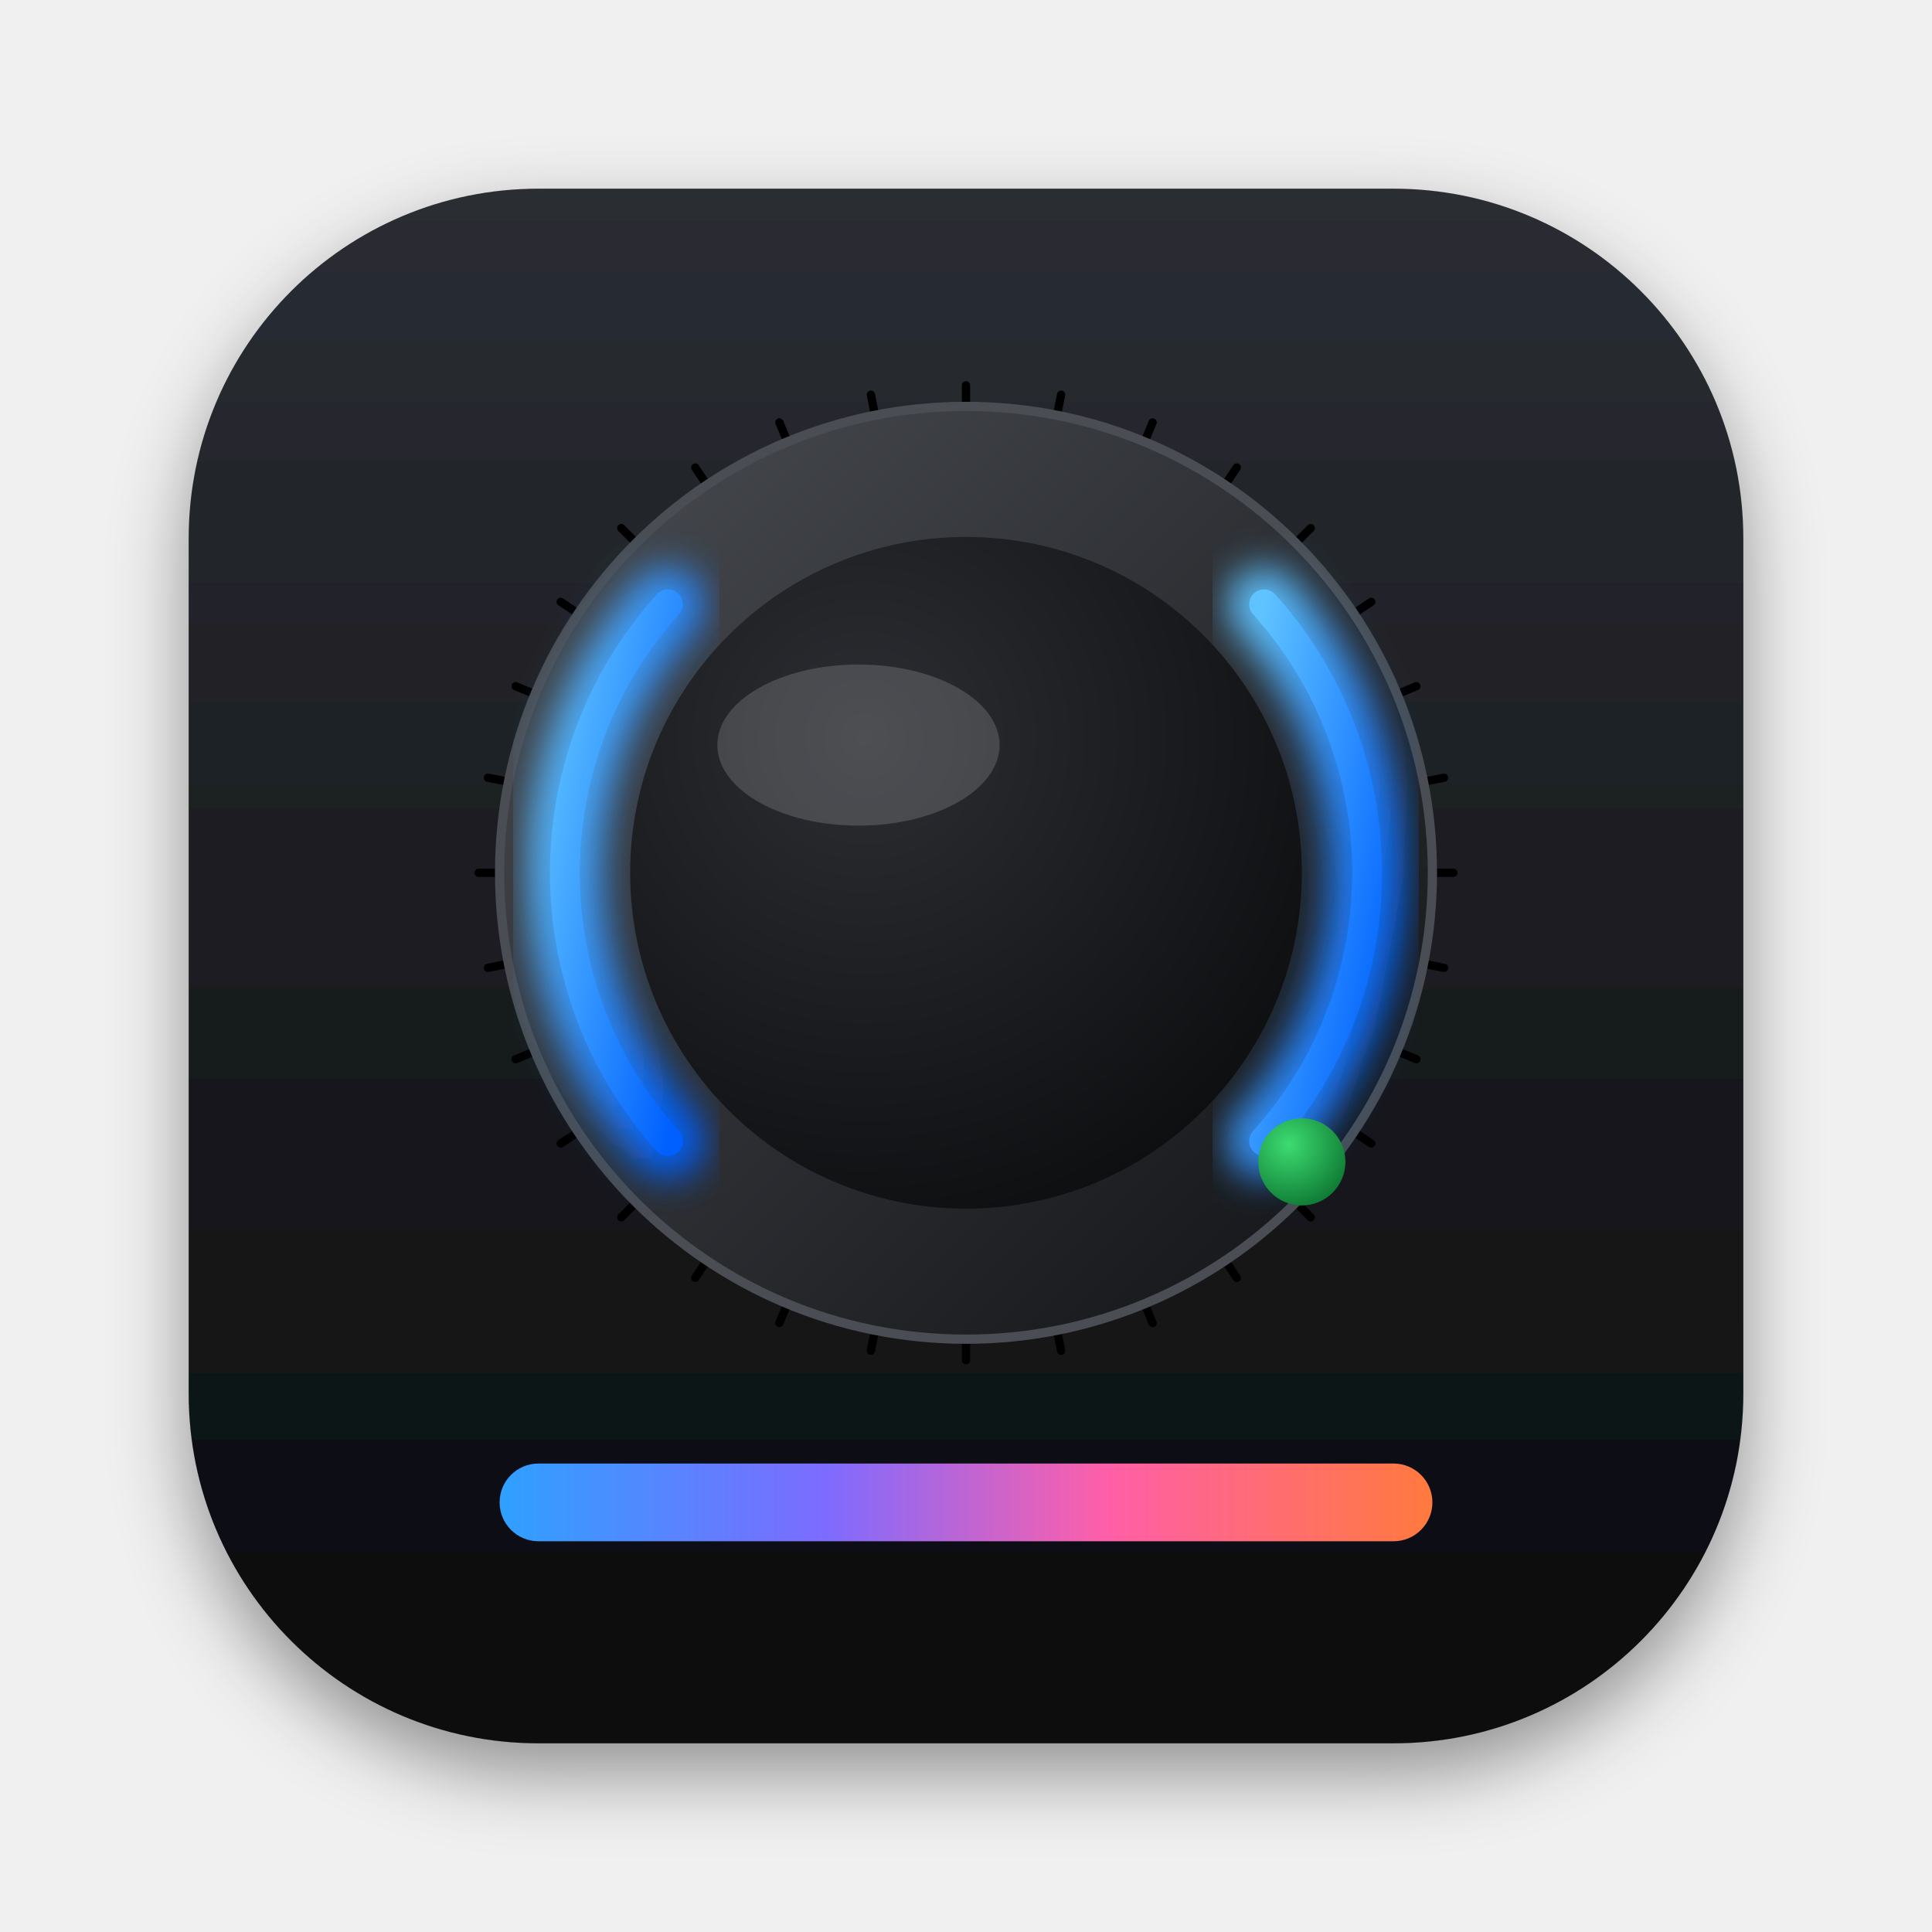
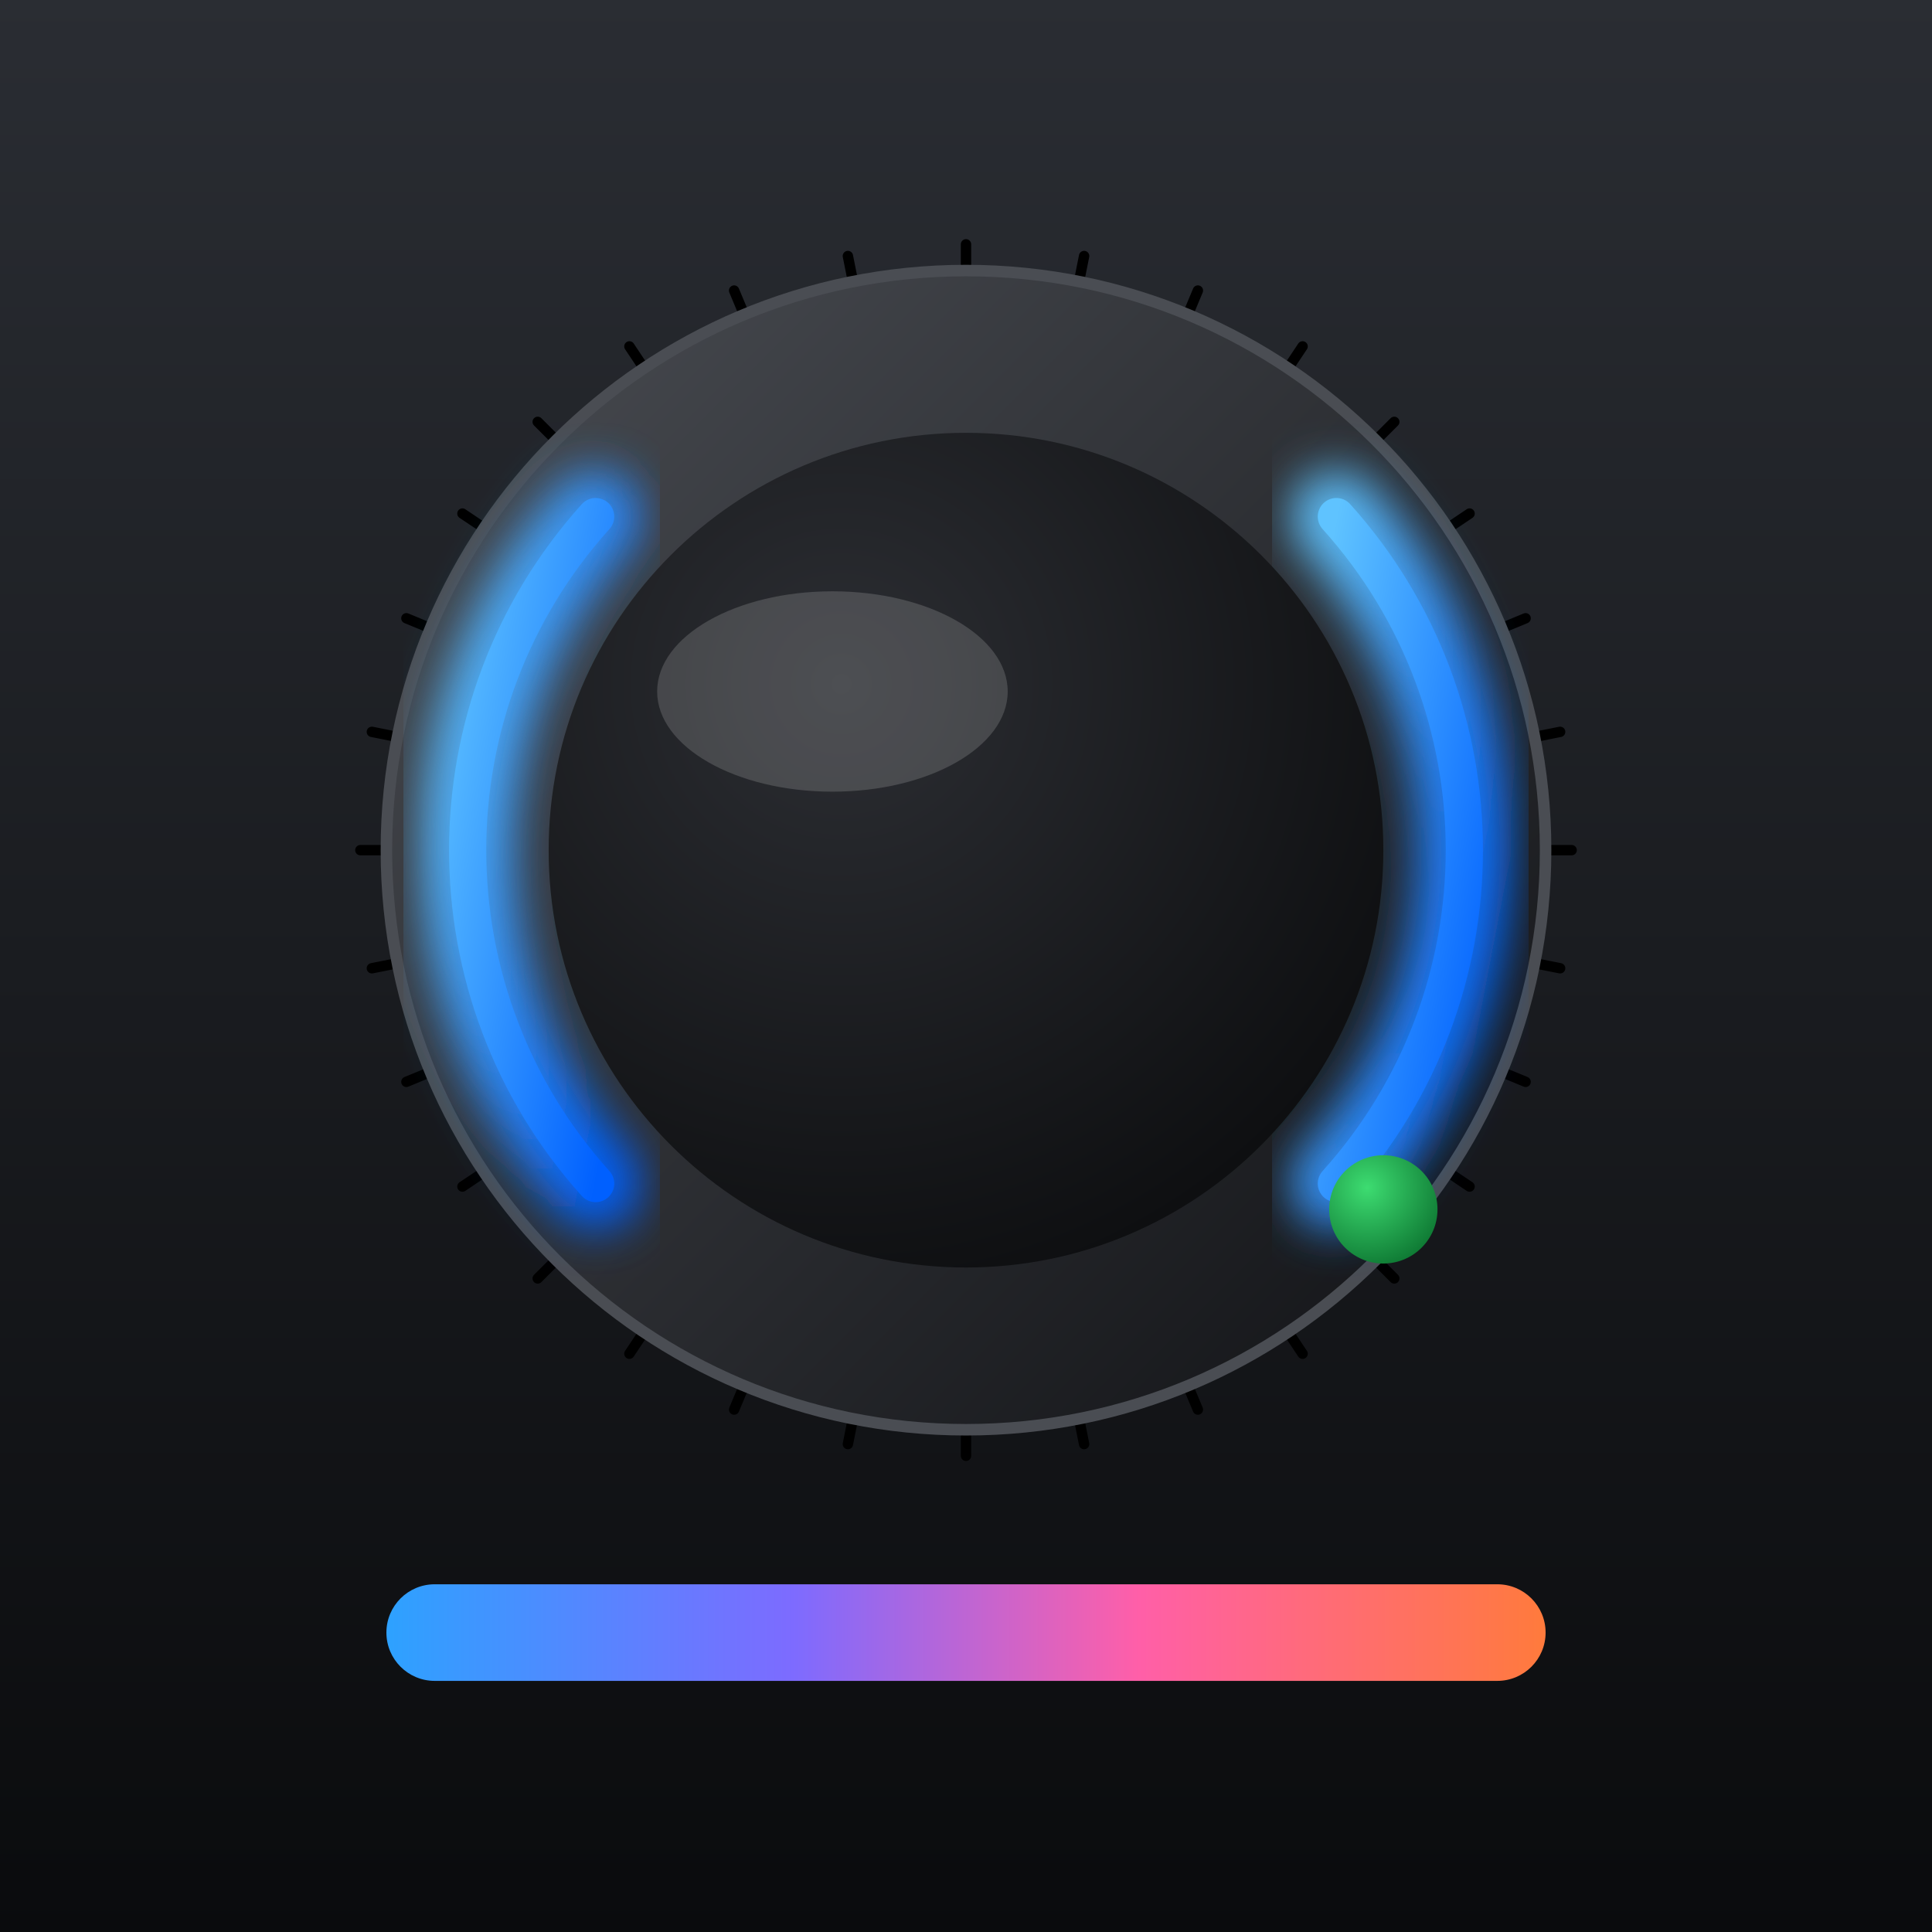
<svg xmlns="http://www.w3.org/2000/svg" width="1024" height="1024" viewBox="0 0 1024 1024">
  <defs>
    <linearGradient id="bgGrad" x1="0%" y1="0%" x2="0%" y2="100%">
      <stop offset="0%" stop-color="#2a2d33" />
      <stop offset="100%" stop-color="#0a0b0d" />
    </linearGradient>
    <linearGradient id="bezelGrad" x1="0%" y1="0%" x2="100%" y2="100%">
      <stop offset="0%" stop-color="#4a4d53" />
      <stop offset="100%" stop-color="#101114" />
    </linearGradient>
    <linearGradient id="glowGrad" x1="0%" y1="0%" x2="100%" y2="100%">
      <stop offset="0%" stop-color="#5fc3ff" />
      <stop offset="100%" stop-color="#0060ff" />
    </linearGradient>
    <radialGradient id="faceGrad" cx="35%" cy="30%" r="75%">
      <stop offset="0%" stop-color="#2c2e33" />
      <stop offset="100%" stop-color="#0e0f11" />
    </radialGradient>
    <radialGradient id="ledGrad" cx="35%" cy="30%" r="75%">
      <stop offset="0%" stop-color="#3ddc71" />
      <stop offset="100%" stop-color="#0f7a34" />
    </radialGradient>
    <linearGradient id="waterfall" x1="0%" y1="0%" x2="100%" y2="0%">
      <stop offset="0%" stop-color="#2ea1ff" />
      <stop offset="35%" stop-color="#7d6bff" />
      <stop offset="65%" stop-color="#ff5fa8" />
      <stop offset="100%" stop-color="#ff7a3d" />
    </linearGradient>
    <filter id="softBlur" x="-50%" y="-50%" width="200%" height="200%">
-       <feGaussianBlur stdDeviation="9.9" />
+       <feGaussianBlur stdDeviation="12.3" />
    </filter>
    <filter id="dropShadow" x="-30%" y="-30%" width="160%" height="160%">
      <feDropShadow dx="0" dy="16" stdDeviation="20" flood-color="#000000" flood-opacity="0.4" />
    </filter>
-     <clipPath id="clip">
-       <rect x="100.0" y="100.0" width="824" height="824" rx="185.4" />
-     </clipPath>
  </defs>
-   <rect x="100.0" y="100.0" width="824" height="824" rx="185.4" fill="url(#bgGrad)" filter="url(#dropShadow)" />
-   <g clip-path="url(#clip)">
-     <line x1="751.8" y1="462.6" x2="770.3" y2="462.6" stroke="#000000" stroke-width="4.4" stroke-linecap="round" />
-     <line x1="747.2" y1="509.3" x2="765.4" y2="513.0" stroke="#000000" stroke-width="4.4" stroke-linecap="round" />
-     <line x1="733.5" y1="554.3" x2="750.7" y2="561.4" stroke="#000000" stroke-width="4.4" stroke-linecap="round" />
-     <line x1="711.4" y1="595.8" x2="726.8" y2="606.1" stroke="#000000" stroke-width="4.4" stroke-linecap="round" />
-     <line x1="681.6" y1="632.1" x2="694.7" y2="645.2" stroke="#000000" stroke-width="4.4" stroke-linecap="round" />
-     <line x1="645.2" y1="661.9" x2="655.5" y2="677.3" stroke="#000000" stroke-width="4.4" stroke-linecap="round" />
-     <line x1="603.8" y1="684.1" x2="610.9" y2="701.2" stroke="#000000" stroke-width="4.4" stroke-linecap="round" />
-     <line x1="558.8" y1="697.7" x2="562.4" y2="715.9" stroke="#000000" stroke-width="4.4" stroke-linecap="round" />
-     <line x1="512.0" y1="702.3" x2="512.0" y2="720.9" stroke="#000000" stroke-width="4.4" stroke-linecap="round" />
-     <line x1="465.2" y1="697.7" x2="461.6" y2="715.9" stroke="#000000" stroke-width="4.4" stroke-linecap="round" />
-     <line x1="420.2" y1="684.1" x2="413.1" y2="701.2" stroke="#000000" stroke-width="4.4" stroke-linecap="round" />
-     <line x1="378.8" y1="661.9" x2="368.5" y2="677.3" stroke="#000000" stroke-width="4.4" stroke-linecap="round" />
-     <line x1="342.4" y1="632.1" x2="329.3" y2="645.2" stroke="#000000" stroke-width="4.4" stroke-linecap="round" />
-     <line x1="312.6" y1="595.8" x2="297.2" y2="606.1" stroke="#000000" stroke-width="4.4" stroke-linecap="round" />
-     <line x1="290.5" y1="554.3" x2="273.3" y2="561.4" stroke="#000000" stroke-width="4.4" stroke-linecap="round" />
-     <line x1="276.8" y1="509.3" x2="258.6" y2="513.0" stroke="#000000" stroke-width="4.4" stroke-linecap="round" />
-     <line x1="272.2" y1="462.6" x2="253.7" y2="462.6" stroke="#000000" stroke-width="4.4" stroke-linecap="round" />
-     <line x1="276.8" y1="415.8" x2="258.6" y2="412.2" stroke="#000000" stroke-width="4.4" stroke-linecap="round" />
-     <line x1="290.5" y1="370.8" x2="273.3" y2="363.7" stroke="#000000" stroke-width="4.4" stroke-linecap="round" />
-     <line x1="312.6" y1="329.3" x2="297.2" y2="319.0" stroke="#000000" stroke-width="4.4" stroke-linecap="round" />
-     <line x1="342.4" y1="293.0" x2="329.3" y2="279.9" stroke="#000000" stroke-width="4.4" stroke-linecap="round" />
-     <line x1="378.8" y1="263.2" x2="368.5" y2="247.8" stroke="#000000" stroke-width="4.4" stroke-linecap="round" />
-     <line x1="420.2" y1="241.0" x2="413.1" y2="223.9" stroke="#000000" stroke-width="4.4" stroke-linecap="round" />
-     <line x1="465.2" y1="227.4" x2="461.6" y2="209.2" stroke="#000000" stroke-width="4.4" stroke-linecap="round" />
-     <line x1="512.0" y1="222.8" x2="512.0" y2="204.2" stroke="#000000" stroke-width="4.4" stroke-linecap="round" />
-     <line x1="558.8" y1="227.4" x2="562.4" y2="209.2" stroke="#000000" stroke-width="4.4" stroke-linecap="round" />
-     <line x1="603.8" y1="241.0" x2="610.9" y2="223.9" stroke="#000000" stroke-width="4.4" stroke-linecap="round" />
-     <line x1="645.2" y1="263.2" x2="655.5" y2="247.8" stroke="#000000" stroke-width="4.4" stroke-linecap="round" />
-     <line x1="681.6" y1="293.0" x2="694.7" y2="279.9" stroke="#000000" stroke-width="4.4" stroke-linecap="round" />
-     <line x1="711.4" y1="329.3" x2="726.8" y2="319.0" stroke="#000000" stroke-width="4.4" stroke-linecap="round" />
-     <line x1="733.5" y1="370.8" x2="750.7" y2="363.7" stroke="#000000" stroke-width="4.4" stroke-linecap="round" />
-     <line x1="747.2" y1="415.8" x2="765.4" y2="412.2" stroke="#000000" stroke-width="4.4" stroke-linecap="round" />
-     <circle cx="512.0" cy="462.6" r="247.2" fill="url(#bezelGrad)" stroke="#4a4d53" stroke-width="4.9" />
-     <path d="M 670.0 320.3 A 212.6 212.6 0 0 1 670.0 604.8" fill="none" stroke="url(#glowGrad)" stroke-width="39.6" stroke-linecap="round" filter="url(#softBlur)" opacity="0.95" />
-     <path d="M 354.0 604.8 A 212.6 212.6 0 0 1 354.0 320.3" fill="none" stroke="url(#glowGrad)" stroke-width="39.6" stroke-linecap="round" filter="url(#softBlur)" opacity="0.95" />
-     <path d="M 670.0 320.3 A 212.6 212.6 0 0 1 670.0 604.8" fill="none" stroke="url(#glowGrad)" stroke-width="15.8" stroke-linecap="round" />
-     <path d="M 354.0 604.8 A 212.6 212.6 0 0 1 354.0 320.3" fill="none" stroke="url(#glowGrad)" stroke-width="15.8" stroke-linecap="round" />
-     <circle cx="512.0" cy="462.6" r="178.0" fill="url(#faceGrad)" />
-     <ellipse cx="455.0" cy="394.9" rx="74.8" ry="42.7" fill="#ffffff" opacity="0.16" />
-     <rect x="264.8" y="775.7" width="494.4" height="41.2" rx="20.6" fill="url(#waterfall)" />
-     <circle cx="690.0" cy="615.8" r="23.1" fill="url(#ledGrad)" />
+   <rect x="0" y="0" width="1024" height="1024" fill="url(#bgGrad)" />
+   <g>
+     <line x1="810.0" y1="450.6" x2="833.0" y2="450.6" stroke="#000000" stroke-width="5.5" stroke-linecap="round" />
+     <line x1="804.3" y1="508.7" x2="826.9" y2="513.2" stroke="#000000" stroke-width="5.5" stroke-linecap="round" />
+     <line x1="787.3" y1="564.6" x2="808.6" y2="573.4" stroke="#000000" stroke-width="5.5" stroke-linecap="round" />
+     <line x1="759.8" y1="616.1" x2="778.9" y2="628.9" stroke="#000000" stroke-width="5.5" stroke-linecap="round" />
+     <line x1="722.7" y1="661.3" x2="739.0" y2="677.6" stroke="#000000" stroke-width="5.5" stroke-linecap="round" />
+     <line x1="677.6" y1="698.3" x2="690.4" y2="717.5" stroke="#000000" stroke-width="5.5" stroke-linecap="round" />
+     <line x1="626.0" y1="725.9" x2="634.9" y2="747.1" stroke="#000000" stroke-width="5.5" stroke-linecap="round" />
+     <line x1="570.1" y1="742.8" x2="574.6" y2="765.4" stroke="#000000" stroke-width="5.5" stroke-linecap="round" />
+     <line x1="512.0" y1="748.5" x2="512.0" y2="771.6" stroke="#000000" stroke-width="5.5" stroke-linecap="round" />
+     <line x1="453.9" y1="742.8" x2="449.4" y2="765.4" stroke="#000000" stroke-width="5.5" stroke-linecap="round" />
+     <line x1="398.0" y1="725.9" x2="389.1" y2="747.1" stroke="#000000" stroke-width="5.5" stroke-linecap="round" />
+     <line x1="346.4" y1="698.3" x2="333.6" y2="717.5" stroke="#000000" stroke-width="5.5" stroke-linecap="round" />
+     <line x1="301.3" y1="661.3" x2="285.0" y2="677.6" stroke="#000000" stroke-width="5.5" stroke-linecap="round" />
+     <line x1="264.2" y1="616.1" x2="245.1" y2="628.9" stroke="#000000" stroke-width="5.5" stroke-linecap="round" />
+     <line x1="236.7" y1="564.6" x2="215.4" y2="573.4" stroke="#000000" stroke-width="5.5" stroke-linecap="round" />
+     <line x1="219.7" y1="508.7" x2="197.1" y2="513.2" stroke="#000000" stroke-width="5.5" stroke-linecap="round" />
+     <line x1="214.0" y1="450.6" x2="191.0" y2="450.6" stroke="#000000" stroke-width="5.5" stroke-linecap="round" />
+     <line x1="219.7" y1="392.4" x2="197.1" y2="387.9" stroke="#000000" stroke-width="5.5" stroke-linecap="round" />
+     <line x1="236.7" y1="336.5" x2="215.4" y2="327.7" stroke="#000000" stroke-width="5.5" stroke-linecap="round" />
+     <line x1="264.2" y1="285.0" x2="245.1" y2="272.2" stroke="#000000" stroke-width="5.5" stroke-linecap="round" />
+     <line x1="301.3" y1="239.9" x2="285.0" y2="223.6" stroke="#000000" stroke-width="5.5" stroke-linecap="round" />
+     <line x1="346.4" y1="202.8" x2="333.6" y2="183.6" stroke="#000000" stroke-width="5.5" stroke-linecap="round" />
+     <line x1="398.0" y1="175.3" x2="389.1" y2="154.0" stroke="#000000" stroke-width="5.5" stroke-linecap="round" />
+     <line x1="453.9" y1="158.3" x2="449.4" y2="135.7" stroke="#000000" stroke-width="5.5" stroke-linecap="round" />
+     <line x1="512.0" y1="152.6" x2="512.0" y2="129.5" stroke="#000000" stroke-width="5.5" stroke-linecap="round" />
+     <line x1="570.1" y1="158.3" x2="574.6" y2="135.7" stroke="#000000" stroke-width="5.5" stroke-linecap="round" />
+     <line x1="626.0" y1="175.3" x2="634.9" y2="154.0" stroke="#000000" stroke-width="5.5" stroke-linecap="round" />
+     <line x1="677.6" y1="202.8" x2="690.4" y2="183.6" stroke="#000000" stroke-width="5.5" stroke-linecap="round" />
+     <line x1="722.7" y1="239.9" x2="739.0" y2="223.6" stroke="#000000" stroke-width="5.5" stroke-linecap="round" />
+     <line x1="759.8" y1="285.0" x2="778.9" y2="272.2" stroke="#000000" stroke-width="5.5" stroke-linecap="round" />
+     <line x1="787.3" y1="336.5" x2="808.6" y2="327.7" stroke="#000000" stroke-width="5.5" stroke-linecap="round" />
+     <line x1="804.3" y1="392.4" x2="826.9" y2="387.9" stroke="#000000" stroke-width="5.5" stroke-linecap="round" />
+     <circle cx="512.0" cy="450.6" r="307.2" fill="url(#bezelGrad)" stroke="#4a4d53" stroke-width="6.1" />
+     <path d="M 708.3 273.8 A 264.2 264.2 0 0 1 708.3 627.3" fill="none" stroke="url(#glowGrad)" stroke-width="49.2" stroke-linecap="round" filter="url(#softBlur)" opacity="0.95" />
+     <path d="M 315.7 627.3 A 264.2 264.2 0 0 1 315.7 273.8" fill="none" stroke="url(#glowGrad)" stroke-width="49.2" stroke-linecap="round" filter="url(#softBlur)" opacity="0.95" />
+     <path d="M 708.3 273.8 A 264.2 264.2 0 0 1 708.3 627.3" fill="none" stroke="url(#glowGrad)" stroke-width="19.7" stroke-linecap="round" />
+     <path d="M 315.7 627.3 A 264.2 264.2 0 0 1 315.7 273.8" fill="none" stroke="url(#glowGrad)" stroke-width="19.7" stroke-linecap="round" />
+     <circle cx="512.0" cy="450.6" r="221.2" fill="url(#faceGrad)" />
+     <ellipse cx="441.2" cy="366.5" rx="92.9" ry="53.1" fill="#ffffff" opacity="0.16" />
+     <rect x="204.8" y="839.7" width="614.4" height="51.2" rx="25.6" fill="url(#waterfall)" />
+     <circle cx="733.2" cy="641.0" r="28.7" fill="url(#ledGrad)" />
  </g>
</svg>
